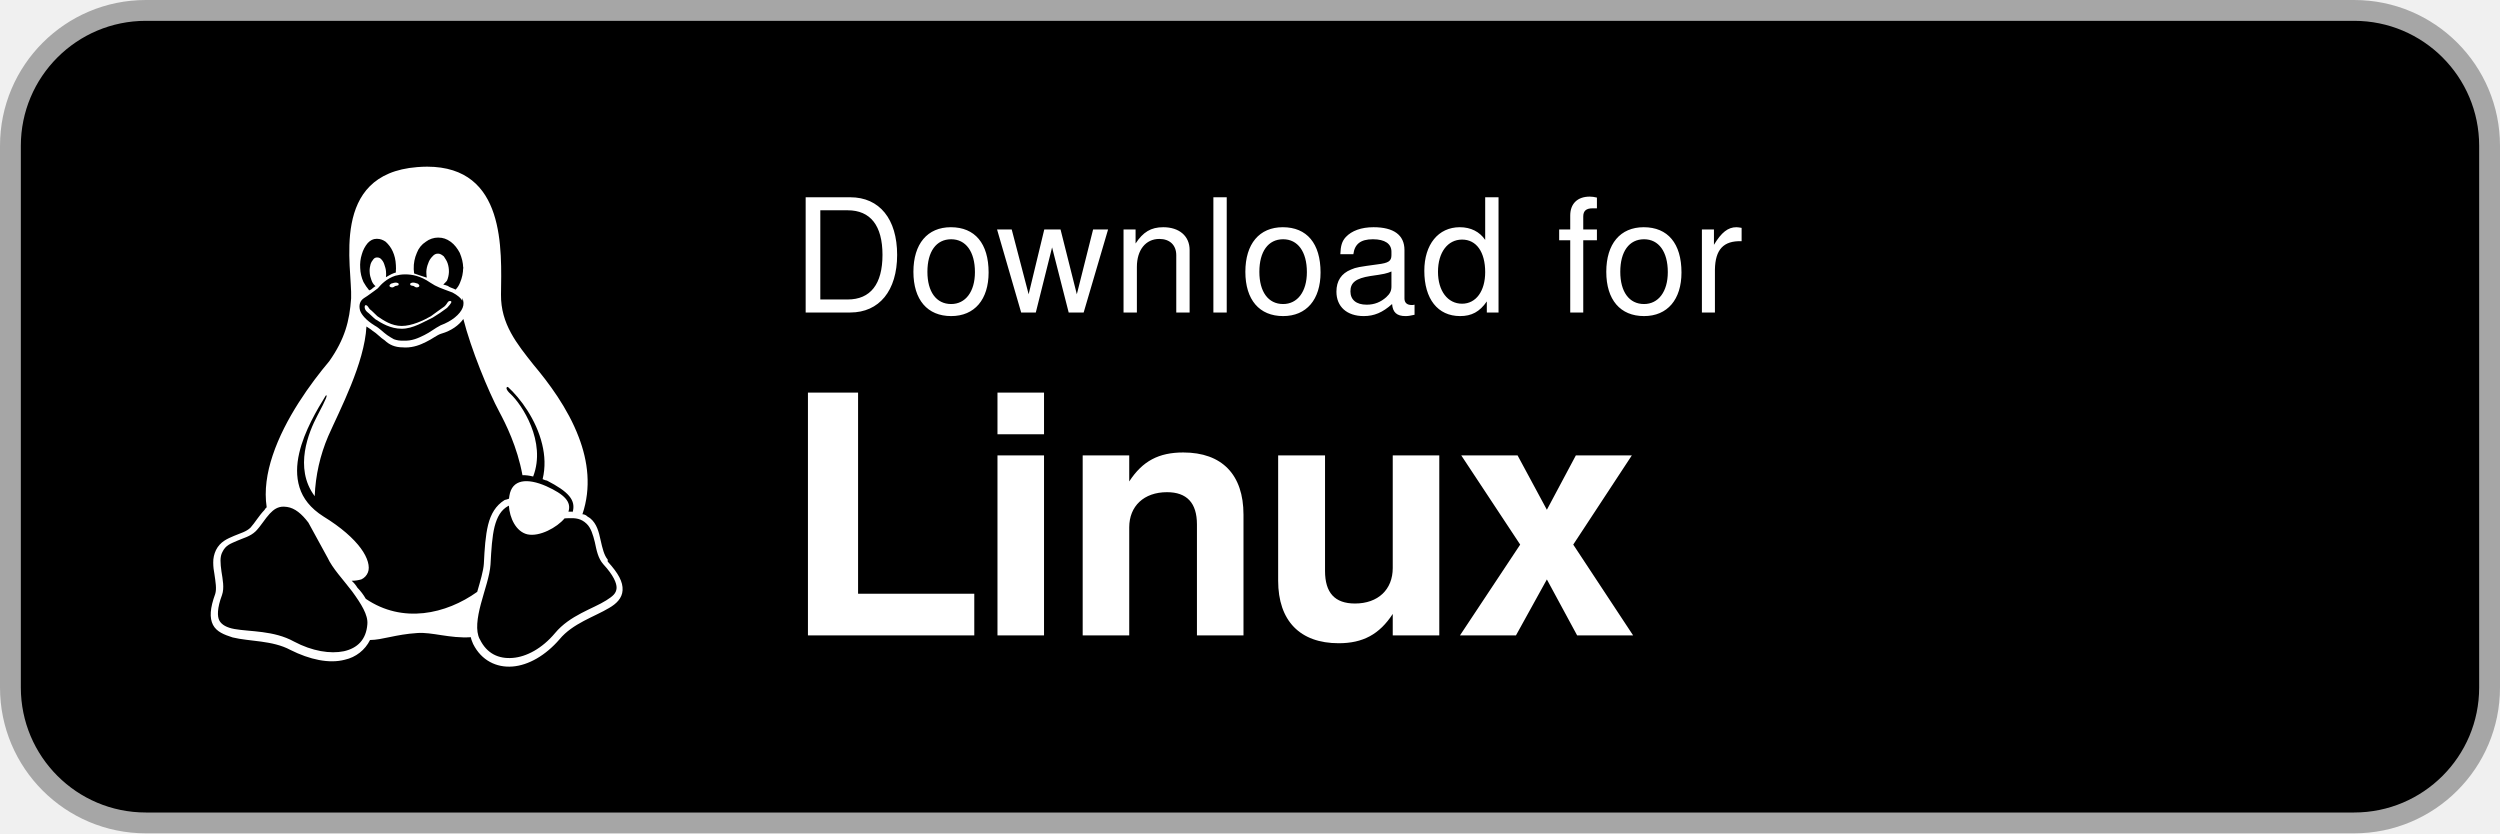
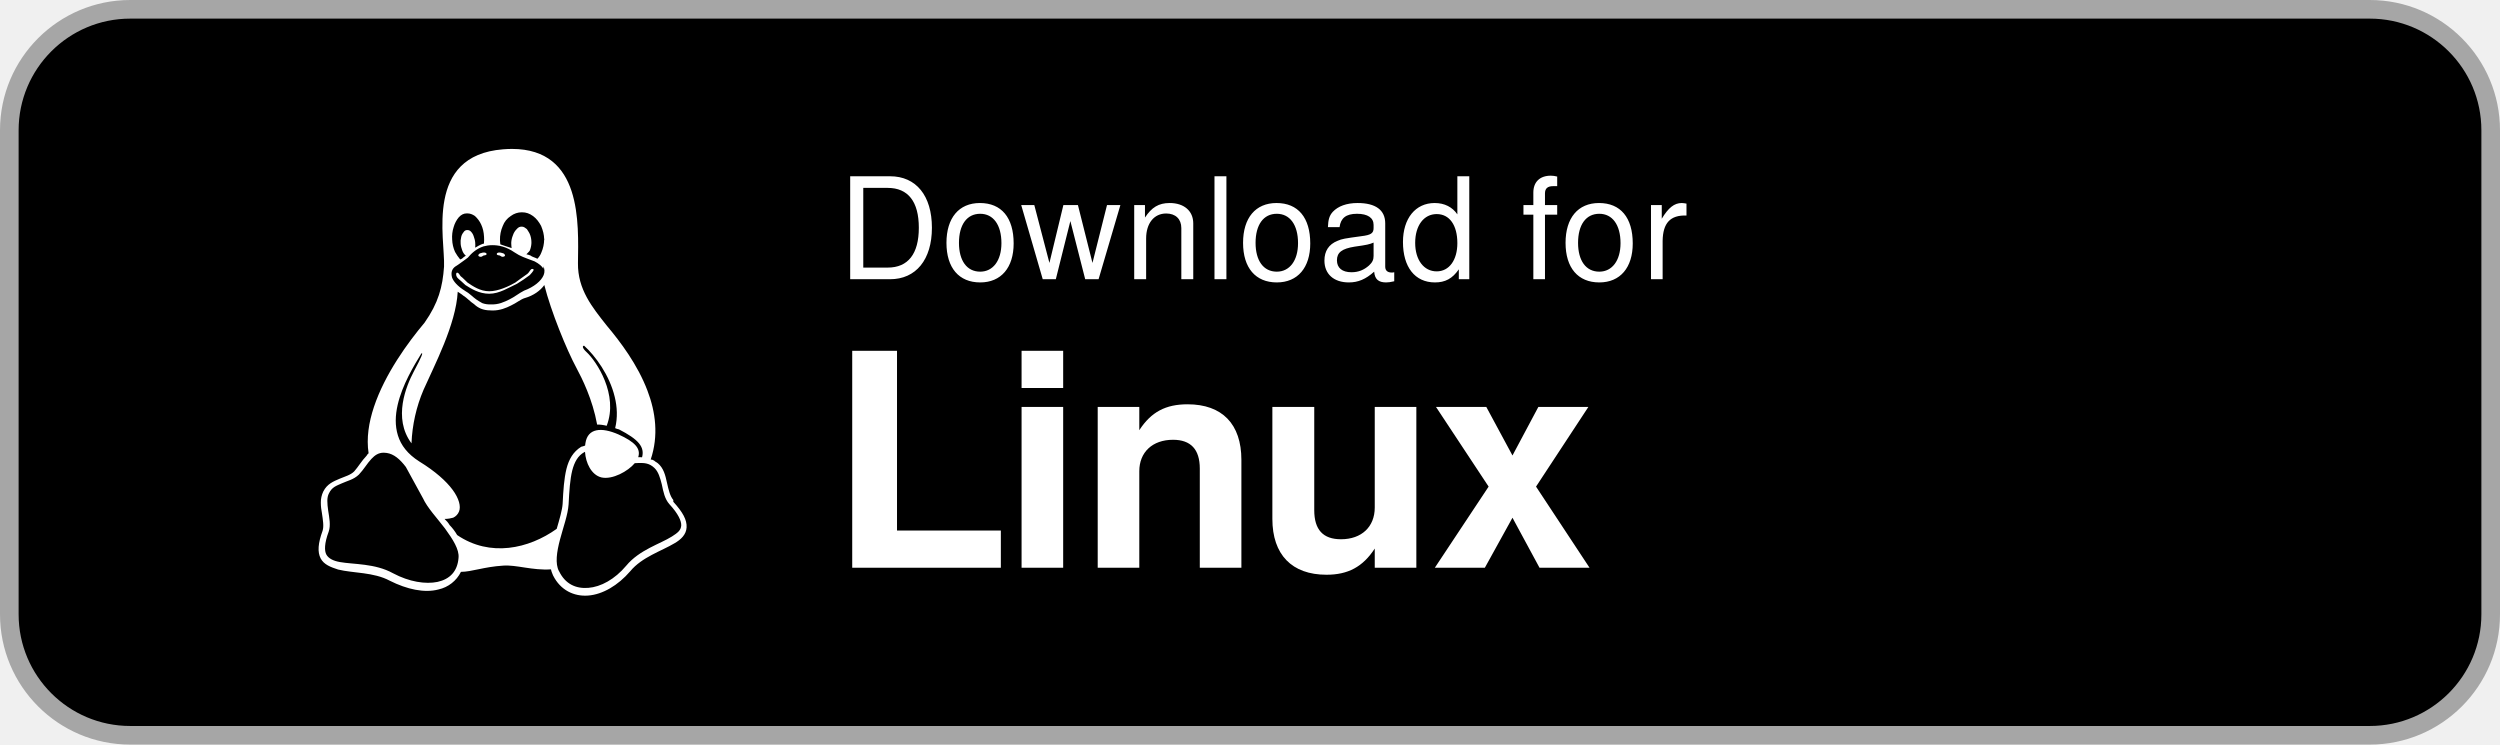
- <svg xmlns="http://www.w3.org/2000/svg" width="120" height="40" viewBox="0 0 120 40">
-   <rect x="0.5" y="0.5" width="119" height="39" rx="6.5" fill="#000" stroke="#a6a6a6" />
-   <path fill="#fff" transform="translate(8 8) scale(1)" d="M12.504 0c-.155 0-.315.008-.48.021-4.226.333-3.105 4.807-3.17 6.298-.076 1.092-.3 1.953-1.05 3.02-.885 1.051-2.127 2.75-2.716 4.521-.278.832-.41 1.684-.287 2.489a.424.424 0 00-.11.135c-.26.268-.45.6-.663.839-.199.199-.485.267-.797.4-.313.136-.658.269-.864.68-.09.189-.136.394-.132.602 0 .199.027.4.055.536.058.399.116.728.04.97-.249.68-.28 1.145-.106 1.484.174.334.535.47.94.601.81.2 1.91.135 2.774.6.926.466 1.866.67 2.616.47.526-.116.97-.464 1.208-.946.587-.003 1.23-.269 2.26-.334.699-.058 1.574.267 2.577.2.025.134.063.198.114.333l.003.003c.391.778 1.113 1.132 1.884 1.071.771-.06 1.592-.536 2.257-1.306.631-.765 1.683-1.084 2.378-1.503.348-.199.629-.469.649-.853.023-.4-.2-.811-.714-1.376v-.097l-.003-.003c-.17-.2-.25-.535-.338-.926-.085-.401-.182-.786-.492-1.046h-.003c-.059-.054-.123-.067-.188-.135a.357.357 0 00-.19-.064c.431-1.278.264-2.55-.173-3.694-.533-1.41-1.465-2.638-2.175-3.483-.796-1.005-1.576-1.957-1.56-3.368.026-2.152.236-6.133-3.544-6.139zm.529 3.405h.013c.213 0 .396.062.584.198.19.135.33.332.438.533.105.259.158.459.166.724 0-.02.006-.04.006-.06v.105a.086.086 0 01-.004-.021l-.004-.024a1.807 1.807 0 01-.15.706.953.953 0 01-.213.335.71.71 0 00-.088-.042c-.104-.045-.198-.064-.284-.133a1.312 1.312 0 00-.22-.066c.05-.06.146-.133.183-.198.053-.128.082-.264.088-.402v-.02a1.21 1.21 0 00-.061-.4c-.045-.134-.101-.2-.183-.333-.084-.066-.167-.132-.267-.132h-.016c-.093 0-.176.03-.262.132a.8.8 0 00-.205.334 1.18 1.18 0 00-.09.4v.019c.002.089.008.179.02.267-.193-.067-.438-.135-.607-.202a1.635 1.635 0 01-.018-.2v-.02a1.772 1.772 0 01.15-.768c.082-.22.232-.406.43-.533a.985.985 0 01.594-.2zm-2.962.059h.036c.142 0 .27.048.399.135.146.129.264.288.344.465.09.199.14.4.153.667v.004c.007.134.006.2-.002.266v.08c-.03.007-.056.018-.083.024-.152.055-.274.135-.393.2.012-.09.013-.18.003-.267v-.015c-.012-.133-.04-.2-.082-.333a.613.613 0 00-.166-.267.248.248 0 00-.183-.064h-.021c-.071.006-.13.04-.186.132a.552.552 0 00-.12.27.944.944 0 00-.023.33v.015c.012.135.037.2.08.334.046.134.098.2.166.268.01.009.02.018.034.024-.07.057-.117.07-.176.136a.304.304 0 01-.131.068 2.62 2.62 0 01-.275-.402 1.772 1.772 0 01-.155-.667 1.759 1.759 0 01.08-.668 1.43 1.43 0 01.283-.535c.128-.133.26-.2.418-.2zm1.37 1.706c.332 0 .733.065 1.216.399.293.2.523.269 1.052.468h.003c.255.136.405.266.478.399v-.131a.571.571 0 01.016.47c-.123.31-.516.643-1.063.842v.002c-.268.135-.501.333-.775.465-.276.135-.588.292-1.012.267a1.139 1.139 0 01-.448-.067 3.566 3.566 0 01-.322-.198c-.195-.135-.363-.332-.612-.465v-.005h-.005c-.4-.246-.616-.512-.686-.71-.07-.268-.005-.47.193-.6.224-.135.38-.271.483-.336.104-.074.143-.102.176-.131h.002v-.003c.169-.202.436-.47.839-.601.139-.036.294-.065.466-.065zm2.8 2.142c.358 1.417 1.196 3.475 1.735 4.473.286.534.855 1.659 1.102 3.024.156-.005.33.018.513.064.646-1.671-.546-3.467-1.089-3.966-.22-.2-.232-.335-.123-.335.59.534 1.365 1.572 1.646 2.757.13.535.16 1.104.021 1.67.067.028.135.06.205.067 1.032.534 1.413.938 1.23 1.537v-.043c-.06-.003-.12 0-.18 0h-.016c.151-.467-.182-.825-1.065-1.224-.915-.4-1.646-.336-1.77.465-.008.043-.013.066-.018.135-.068.023-.139.053-.209.064-.43.268-.662.669-.793 1.187-.13.533-.17 1.156-.205 1.869v.003c-.02.334-.17.838-.319 1.35-1.5 1.072-3.58 1.538-5.348.334a2.645 2.645 0 00-.402-.533 1.45 1.45 0 00-.275-.333c.182 0 .338-.03.465-.067a.615.615 0 00.314-.334c.108-.267 0-.697-.345-1.163-.345-.467-.931-.995-1.788-1.521-.63-.4-.986-.87-1.15-1.396-.165-.534-.143-1.085-.015-1.645.245-1.07.873-2.11 1.274-2.763.107-.065.037.135-.408.974-.396.751-1.14 2.497-.122 3.854a8.123 8.123 0 01.647-2.876c.564-1.278 1.743-3.504 1.836-5.268.048.036.217.135.289.202.218.133.38.333.59.465.21.201.477.335.876.335.039.003.075.006.11.006.412 0 .73-.134.997-.268.29-.134.52-.334.74-.4h.005c.467-.135.835-.402 1.044-.7zm2.185 8.958c.037.6.343 1.245.882 1.377.588.134 1.434-.333 1.791-.765l.211-.01c.315-.007.577.01.847.268l.003.003c.208.199.305.53.391.876.085.4.154.78.409 1.066.486.527.645.906.636 1.14l.003-.007v.018l-.003-.012c-.015.262-.185.396-.498.595-.63.401-1.746.712-2.457 1.57-.618.737-1.37 1.14-2.036 1.191-.664.053-1.237-.2-1.574-.898l-.005-.003c-.21-.4-.12-1.025.056-1.69.176-.668.428-1.344.463-1.897.037-.714.076-1.335.195-1.814.12-.465.308-.797.641-.984l.045-.022zm-10.814.049h.01c.053 0 .105.005.157.014.376.055.706.333 1.023.752l.91 1.664.003.003c.243.533.754 1.064 1.189 1.637.434.598.77 1.131.729 1.57v.006c-.057.744-.48 1.148-1.125 1.294-.645.135-1.52.002-2.395-.464-.968-.536-2.118-.469-2.857-.602-.369-.066-.61-.2-.723-.4-.11-.2-.113-.602.123-1.23v-.004l.002-.003c.117-.334.03-.752-.027-1.118-.055-.401-.083-.71.043-.94.16-.334.396-.4.69-.533.294-.135.64-.202.915-.47h.002v-.002c.256-.268.445-.601.668-.838.19-.201.38-.336.663-.336zm7.159-9.074c-.435.201-.945.535-1.488.535-.542 0-.97-.267-1.28-.466-.154-.134-.28-.268-.373-.335-.164-.134-.144-.333-.074-.333.109.016.129.134.199.2.096.066.215.2.36.333.292.2.68.467 1.167.467.485 0 1.053-.267 1.398-.466.195-.135.445-.334.648-.467.156-.136.149-.267.279-.267.128.016.034.134-.147.332a8.097 8.097 0 01-.69.468zm-1.082-1.583V5.64c-.006-.02.013-.042.029-.05.074-.043.18-.027.26.004.063 0 .16.067.15.135-.006.049-.085.066-.135.066-.055 0-.092-.043-.141-.068-.052-.018-.146-.008-.163-.065zm-.551 0c-.02.058-.113.049-.166.066-.047.025-.086.068-.14.068-.05 0-.13-.02-.136-.068-.01-.066.088-.133.15-.133.08-.031.184-.047.259-.005.019.009.036.03.03.05v.02h.003z" />
-   <text x="38" y="15" fill="#fff" font-family="'Helvetica Neue', Helvetica, Arial, sans-serif" font-size="7.6" letter-spacing="0.1">Download for</text>
-   <text x="37.5" y="30.5" fill="#fff" font-family="'Helvetica Neue', Helvetica, Arial, sans-serif" font-size="16" font-weight="600" letter-spacing="-0.3">Linux</text>
+ <svg xmlns="http://www.w3.org/2000/svg" width="134.3" height="40" viewBox="0 0 134.3 40">
+   <rect x="0.5" y="0.5" width="133.3" height="39" rx="6.5" fill="#000" stroke="#a6a6a6" />
+   <g transform="translate(7 0)">
+     <path fill="#fff" transform="translate(8 8) scale(1)" d="M12.504 0c-.155 0-.315.008-.48.021-4.226.333-3.105 4.807-3.17 6.298-.076 1.092-.3 1.953-1.05 3.02-.885 1.051-2.127 2.75-2.716 4.521-.278.832-.41 1.684-.287 2.489a.424.424 0 00-.11.135c-.26.268-.45.6-.663.839-.199.199-.485.267-.797.4-.313.136-.658.269-.864.68-.09.189-.136.394-.132.602 0 .199.027.4.055.536.058.399.116.728.04.97-.249.68-.28 1.145-.106 1.484.174.334.535.47.94.601.81.2 1.91.135 2.774.6.926.466 1.866.67 2.616.47.526-.116.97-.464 1.208-.946.587-.003 1.23-.269 2.26-.334.699-.058 1.574.267 2.577.2.025.134.063.198.114.333l.003.003c.391.778 1.113 1.132 1.884 1.071.771-.06 1.592-.536 2.257-1.306.631-.765 1.683-1.084 2.378-1.503.348-.199.629-.469.649-.853.023-.4-.2-.811-.714-1.376v-.097l-.003-.003c-.17-.2-.25-.535-.338-.926-.085-.401-.182-.786-.492-1.046h-.003c-.059-.054-.123-.067-.188-.135a.357.357 0 00-.19-.064c.431-1.278.264-2.55-.173-3.694-.533-1.41-1.465-2.638-2.175-3.483-.796-1.005-1.576-1.957-1.56-3.368.026-2.152.236-6.133-3.544-6.139zm.529 3.405h.013c.213 0 .396.062.584.198.19.135.33.332.438.533.105.259.158.459.166.724 0-.02.006-.04.006-.06v.105a.086.086 0 01-.004-.021l-.004-.024a1.807 1.807 0 01-.15.706.953.953 0 01-.213.335.71.71 0 00-.088-.042c-.104-.045-.198-.064-.284-.133a1.312 1.312 0 00-.22-.066c.05-.06.146-.133.183-.198.053-.128.082-.264.088-.402v-.02a1.21 1.21 0 00-.061-.4c-.045-.134-.101-.2-.183-.333-.084-.066-.167-.132-.267-.132h-.016c-.093 0-.176.03-.262.132a.8.8 0 00-.205.334 1.18 1.18 0 00-.09.4v.019c.002.089.008.179.02.267-.193-.067-.438-.135-.607-.202a1.635 1.635 0 01-.018-.2v-.02a1.772 1.772 0 01.15-.768c.082-.22.232-.406.43-.533a.985.985 0 01.594-.2zm-2.962.059h.036c.142 0 .27.048.399.135.146.129.264.288.344.465.09.199.14.4.153.667v.004c.007.134.006.2-.002.266v.08c-.03.007-.056.018-.083.024-.152.055-.274.135-.393.2.012-.09.013-.18.003-.267v-.015c-.012-.133-.04-.2-.082-.333a.613.613 0 00-.166-.267.248.248 0 00-.183-.064h-.021c-.071.006-.13.04-.186.132a.552.552 0 00-.12.27.944.944 0 00-.023.33v.015c.012.135.037.2.08.334.046.134.098.2.166.268.01.009.02.018.034.024-.07.057-.117.07-.176.136a.304.304 0 01-.131.068 2.62 2.62 0 01-.275-.402 1.772 1.772 0 01-.155-.667 1.759 1.759 0 01.08-.668 1.43 1.43 0 01.283-.535c.128-.133.26-.2.418-.2zm1.37 1.706c.332 0 .733.065 1.216.399.293.2.523.269 1.052.468h.003c.255.136.405.266.478.399v-.131a.571.571 0 01.016.47c-.123.31-.516.643-1.063.842v.002c-.268.135-.501.333-.775.465-.276.135-.588.292-1.012.267a1.139 1.139 0 01-.448-.067 3.566 3.566 0 01-.322-.198c-.195-.135-.363-.332-.612-.465v-.005h-.005c-.4-.246-.616-.512-.686-.71-.07-.268-.005-.47.193-.6.224-.135.38-.271.483-.336.104-.074.143-.102.176-.131h.002v-.003c.169-.202.436-.47.839-.601.139-.036.294-.065.466-.065zm2.8 2.142c.358 1.417 1.196 3.475 1.735 4.473.286.534.855 1.659 1.102 3.024.156-.005.33.018.513.064.646-1.671-.546-3.467-1.089-3.966-.22-.2-.232-.335-.123-.335.59.534 1.365 1.572 1.646 2.757.13.535.16 1.104.021 1.67.067.028.135.06.205.067 1.032.534 1.413.938 1.23 1.537v-.043c-.06-.003-.12 0-.18 0h-.016c.151-.467-.182-.825-1.065-1.224-.915-.4-1.646-.336-1.77.465-.008.043-.013.066-.018.135-.068.023-.139.053-.209.064-.43.268-.662.669-.793 1.187-.13.533-.17 1.156-.205 1.869v.003c-.02.334-.17.838-.319 1.35-1.5 1.072-3.58 1.538-5.348.334a2.645 2.645 0 00-.402-.533 1.45 1.45 0 00-.275-.333c.182 0 .338-.03.465-.067a.615.615 0 00.314-.334c.108-.267 0-.697-.345-1.163-.345-.467-.931-.995-1.788-1.521-.63-.4-.986-.87-1.15-1.396-.165-.534-.143-1.085-.015-1.645.245-1.07.873-2.11 1.274-2.763.107-.065.037.135-.408.974-.396.751-1.14 2.497-.122 3.854a8.123 8.123 0 01.647-2.876c.564-1.278 1.743-3.504 1.836-5.268.048.036.217.135.289.202.218.133.38.333.59.465.21.201.477.335.876.335.039.003.075.006.11.006.412 0 .73-.134.997-.268.29-.134.52-.334.74-.4h.005c.467-.135.835-.402 1.044-.7zm2.185 8.958c.037.6.343 1.245.882 1.377.588.134 1.434-.333 1.791-.765l.211-.01c.315-.007.577.01.847.268l.003.003c.208.199.305.53.391.876.085.4.154.78.409 1.066.486.527.645.906.636 1.14l.003-.007v.018l-.003-.012c-.015.262-.185.396-.498.595-.63.401-1.746.712-2.457 1.57-.618.737-1.37 1.14-2.036 1.191-.664.053-1.237-.2-1.574-.898l-.005-.003c-.21-.4-.12-1.025.056-1.69.176-.668.428-1.344.463-1.897.037-.714.076-1.335.195-1.814.12-.465.308-.797.641-.984l.045-.022zm-10.814.049h.01c.053 0 .105.005.157.014.376.055.706.333 1.023.752l.91 1.664.003.003c.243.533.754 1.064 1.189 1.637.434.598.77 1.131.729 1.57v.006c-.057.744-.48 1.148-1.125 1.294-.645.135-1.52.002-2.395-.464-.968-.536-2.118-.469-2.857-.602-.369-.066-.61-.2-.723-.4-.11-.2-.113-.602.123-1.23v-.004l.002-.003c.117-.334.03-.752-.027-1.118-.055-.401-.083-.71.043-.94.16-.334.396-.4.69-.533.294-.135.64-.202.915-.47h.002v-.002c.256-.268.445-.601.668-.838.19-.201.38-.336.663-.336zm7.159-9.074c-.435.201-.945.535-1.488.535-.542 0-.97-.267-1.28-.466-.154-.134-.28-.268-.373-.335-.164-.134-.144-.333-.074-.333.109.016.129.134.199.2.096.066.215.2.36.333.292.2.68.467 1.167.467.485 0 1.053-.267 1.398-.466.195-.135.445-.334.648-.467.156-.136.149-.267.279-.267.128.016.034.134-.147.332a8.097 8.097 0 01-.69.468zm-1.082-1.583V5.64c-.006-.02.013-.042.029-.05.074-.043.18-.027.26.004.063 0 .16.067.15.135-.006.049-.085.066-.135.066-.055 0-.092-.043-.141-.068-.052-.018-.146-.008-.163-.065zm-.551 0c-.02.058-.113.049-.166.066-.047.025-.086.068-.14.068-.05 0-.13-.02-.136-.068-.01-.066.088-.133.15-.133.08-.031.184-.047.259-.005.019.009.036.03.03.05v.02h.003z" />
+     <text x="38" y="15" fill="#fff" font-family="'Helvetica Neue', Helvetica, Arial, sans-serif" font-size="7.6" letter-spacing="0.1">Download for</text>
+     <text x="37.5" y="30.5" fill="#fff" font-family="'Helvetica Neue', Helvetica, Arial, sans-serif" font-size="16" font-weight="600" letter-spacing="-0.3">Linux</text>
+   </g>
</svg>
